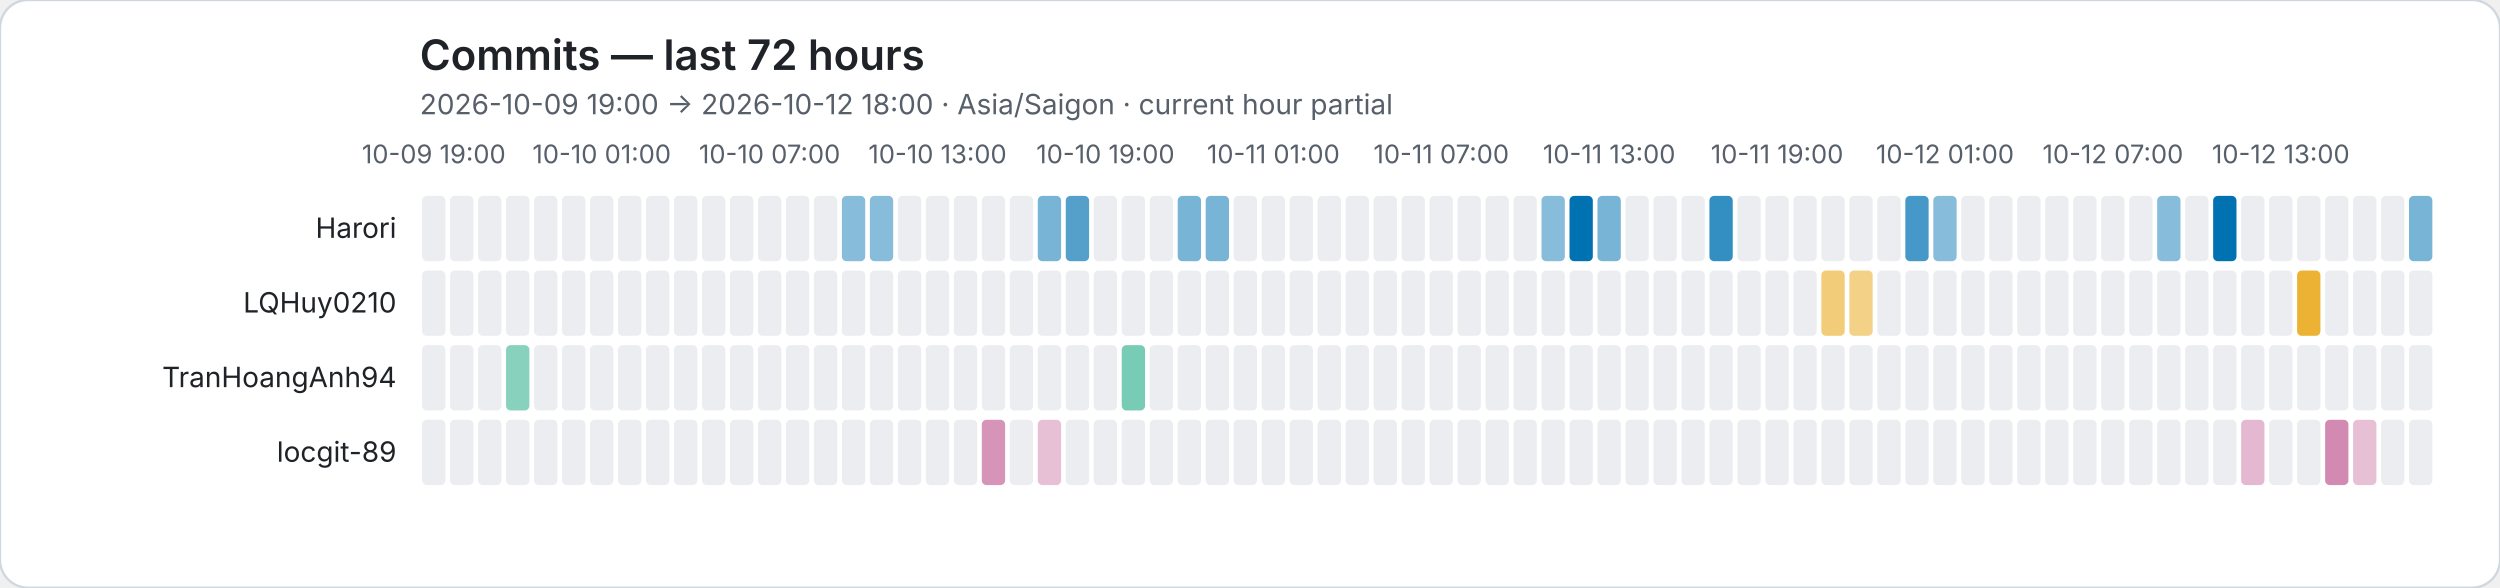
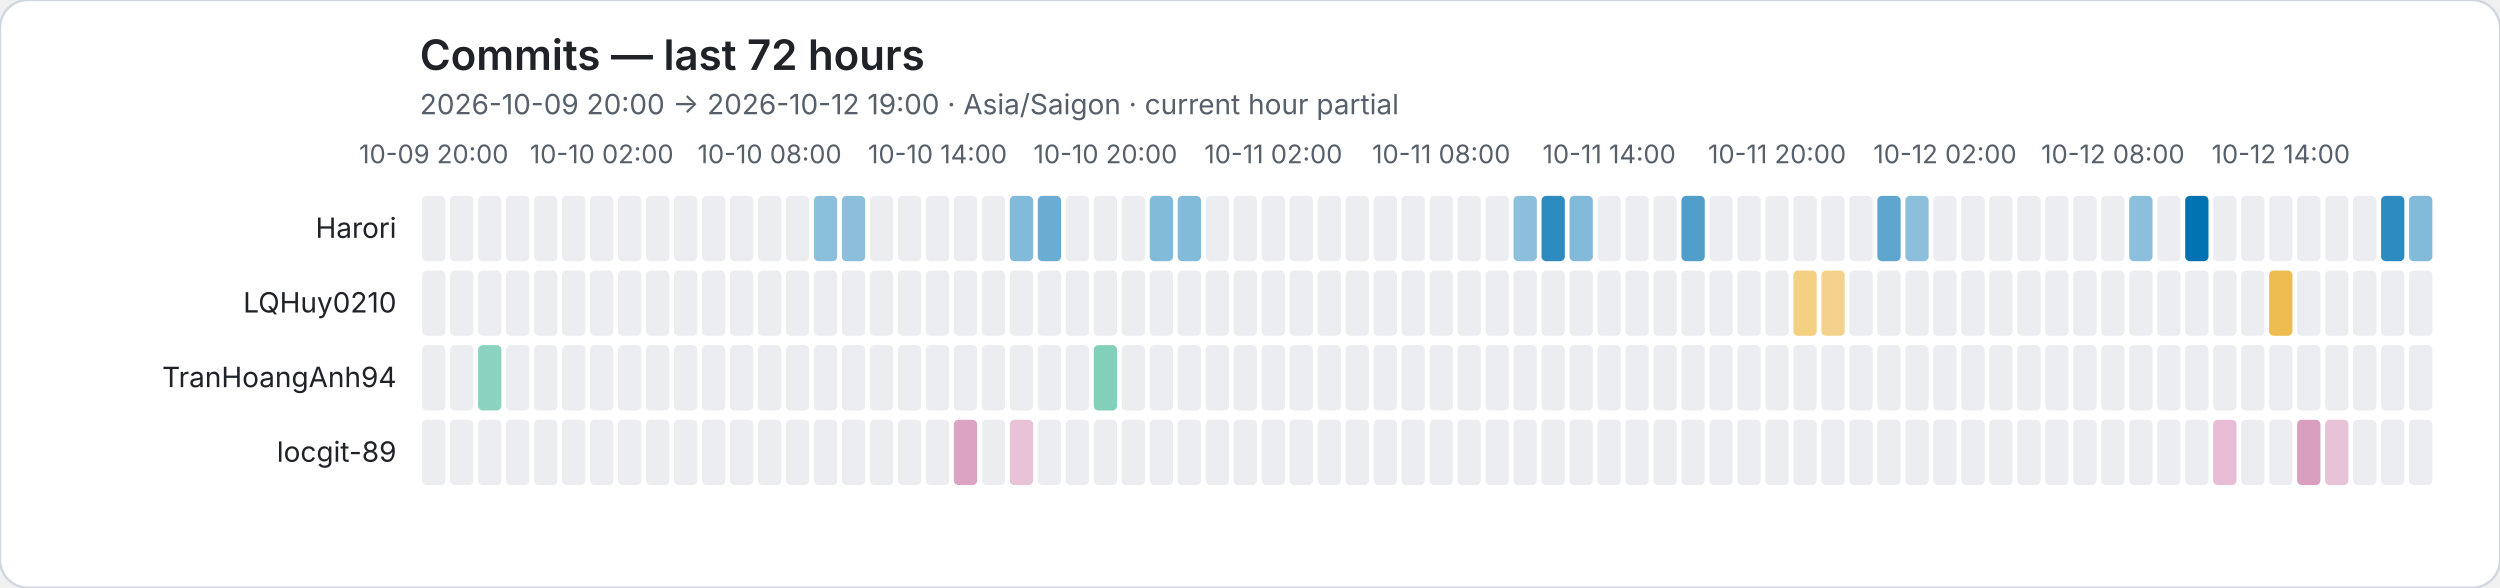
<svg xmlns="http://www.w3.org/2000/svg" role="img" viewBox="0 0 1072 252">
  <rect width="1072" height="252" rx="12" fill="#ffffff" stroke="#d0d7de" />
  <style>text{font-family:system-ui,-apple-system,BlinkMacSystemFont,"Segoe UI",sans-serif}.axis{fill:#57606a;font-size:11px}.heading{fill:#1f2328;font-size:18px;font-weight:600}.subheading{fill:#57606a;font-size:12px}.name{fill:#1f2328;font-size:12px}</style>
  <text class="heading" x="180" y="30">Commits — last 72 hours</text>
-   <text class="subheading" x="180" y="49">2026-10-09 19:00 → 2026-10-12 18:00 · Asia/Saigon · current hour partial</text>
-   <text class="axis" x="186" y="70" text-anchor="middle">10-09 19:00</text>
-   <text class="axis" x="258" y="70" text-anchor="middle">10-10 01:00</text>
-   <text class="axis" x="330" y="70" text-anchor="middle">10-10 07:00</text>
-   <text class="axis" x="402" y="70" text-anchor="middle">10-10 13:00</text>
-   <text class="axis" x="474" y="70" text-anchor="middle">10-10 19:00</text>
-   <text class="axis" x="546" y="70" text-anchor="middle">10-11 01:00</text>
-   <text class="axis" x="618" y="70" text-anchor="middle">10-11 07:00</text>
-   <text class="axis" x="690" y="70" text-anchor="middle">10-11 13:00</text>
-   <text class="axis" x="762" y="70" text-anchor="middle">10-11 19:00</text>
-   <text class="axis" x="834" y="70" text-anchor="middle">10-12 01:00</text>
-   <text class="axis" x="906" y="70" text-anchor="middle">10-12 07:00</text>
-   <text class="axis" x="978" y="70" text-anchor="middle">10-12 13:00</text>
+   <text class="subheading" x="180" y="49">2026-10-09 20:00 → 2026-10-12 19:00 · Asia/Saigon · current hour partial</text>
+   <text class="axis" x="186" y="70" text-anchor="middle">10-09 20:00</text>
+   <text class="axis" x="258" y="70" text-anchor="middle">10-10 02:00</text>
+   <text class="axis" x="330" y="70" text-anchor="middle">10-10 08:00</text>
+   <text class="axis" x="402" y="70" text-anchor="middle">10-10 14:00</text>
+   <text class="axis" x="474" y="70" text-anchor="middle">10-10 20:00</text>
+   <text class="axis" x="546" y="70" text-anchor="middle">10-11 02:00</text>
+   <text class="axis" x="618" y="70" text-anchor="middle">10-11 08:00</text>
+   <text class="axis" x="690" y="70" text-anchor="middle">10-11 14:00</text>
+   <text class="axis" x="762" y="70" text-anchor="middle">10-11 20:00</text>
+   <text class="axis" x="834" y="70" text-anchor="middle">10-12 02:00</text>
+   <text class="axis" x="906" y="70" text-anchor="middle">10-12 08:00</text>
+   <text class="axis" x="978" y="70" text-anchor="middle">10-12 14:00</text>
  <text class="name" x="170" y="102" text-anchor="end">Harori</text>
  <rect data-hour="0" x="181" y="84" width="10" height="28" rx="2" fill="#ebedf0" />
  <rect data-hour="1" x="193" y="84" width="10" height="28" rx="2" fill="#ebedf0" />
  <rect data-hour="2" x="205" y="84" width="10" height="28" rx="2" fill="#ebedf0" />
  <rect data-hour="3" x="217" y="84" width="10" height="28" rx="2" fill="#ebedf0" />
  <rect data-hour="4" x="229" y="84" width="10" height="28" rx="2" fill="#ebedf0" />
  <rect data-hour="5" x="241" y="84" width="10" height="28" rx="2" fill="#ebedf0" />
  <rect data-hour="6" x="253" y="84" width="10" height="28" rx="2" fill="#ebedf0" />
  <rect data-hour="7" x="265" y="84" width="10" height="28" rx="2" fill="#ebedf0" />
  <rect data-hour="8" x="277" y="84" width="10" height="28" rx="2" fill="#ebedf0" />
  <rect data-hour="9" x="289" y="84" width="10" height="28" rx="2" fill="#ebedf0" />
  <rect data-hour="10" x="301" y="84" width="10" height="28" rx="2" fill="#ebedf0" />
  <rect data-hour="11" x="313" y="84" width="10" height="28" rx="2" fill="#ebedf0" />
  <rect data-hour="12" x="325" y="84" width="10" height="28" rx="2" fill="#ebedf0" />
  <rect data-hour="13" x="337" y="84" width="10" height="28" rx="2" fill="#ebedf0" />
-   <rect data-hour="14" x="349" y="84" width="10" height="28" rx="2" fill="#ebedf0" />
-   <rect data-hour="15" x="361" y="84" width="10" height="28" rx="2" fill="rgba(0, 114, 178, 0.47)" />
-   <rect data-hour="16" x="373" y="84" width="10" height="28" rx="2" fill="rgba(0, 114, 178, 0.47)" />
+   <rect data-hour="14" x="349" y="84" width="10" height="28" rx="2" fill="rgba(0, 114, 178, 0.45)" />
+   <rect data-hour="15" x="361" y="84" width="10" height="28" rx="2" fill="rgba(0, 114, 178, 0.45)" />
+   <rect data-hour="16" x="373" y="84" width="10" height="28" rx="2" fill="#ebedf0" />
  <rect data-hour="17" x="385" y="84" width="10" height="28" rx="2" fill="#ebedf0" />
  <rect data-hour="18" x="397" y="84" width="10" height="28" rx="2" fill="#ebedf0" />
  <rect data-hour="19" x="409" y="84" width="10" height="28" rx="2" fill="#ebedf0" />
  <rect data-hour="20" x="421" y="84" width="10" height="28" rx="2" fill="#ebedf0" />
-   <rect data-hour="21" x="433" y="84" width="10" height="28" rx="2" fill="#ebedf0" />
-   <rect data-hour="22" x="445" y="84" width="10" height="28" rx="2" fill="rgba(0, 114, 178, 0.53)" />
-   <rect data-hour="23" x="457" y="84" width="10" height="28" rx="2" fill="rgba(0, 114, 178, 0.67)" />
+   <rect data-hour="21" x="433" y="84" width="10" height="28" rx="2" fill="rgba(0, 114, 178, 0.49)" />
+   <rect data-hour="22" x="445" y="84" width="10" height="28" rx="2" fill="rgba(0, 114, 178, 0.58)" />
+   <rect data-hour="23" x="457" y="84" width="10" height="28" rx="2" fill="#ebedf0" />
  <rect data-hour="24" x="469" y="84" width="10" height="28" rx="2" fill="#ebedf0" />
  <rect data-hour="25" x="481" y="84" width="10" height="28" rx="2" fill="#ebedf0" />
-   <rect data-hour="26" x="493" y="84" width="10" height="28" rx="2" fill="#ebedf0" />
-   <rect data-hour="27" x="505" y="84" width="10" height="28" rx="2" fill="rgba(0, 114, 178, 0.53)" />
-   <rect data-hour="28" x="517" y="84" width="10" height="28" rx="2" fill="rgba(0, 114, 178, 0.53)" />
+   <rect data-hour="26" x="493" y="84" width="10" height="28" rx="2" fill="rgba(0, 114, 178, 0.49)" />
+   <rect data-hour="27" x="505" y="84" width="10" height="28" rx="2" fill="rgba(0, 114, 178, 0.49)" />
+   <rect data-hour="28" x="517" y="84" width="10" height="28" rx="2" fill="#ebedf0" />
  <rect data-hour="29" x="529" y="84" width="10" height="28" rx="2" fill="#ebedf0" />
  <rect data-hour="30" x="541" y="84" width="10" height="28" rx="2" fill="#ebedf0" />
  <rect data-hour="31" x="553" y="84" width="10" height="28" rx="2" fill="#ebedf0" />
  <rect data-hour="32" x="565" y="84" width="10" height="28" rx="2" fill="#ebedf0" />
  <rect data-hour="33" x="577" y="84" width="10" height="28" rx="2" fill="#ebedf0" />
  <rect data-hour="34" x="589" y="84" width="10" height="28" rx="2" fill="#ebedf0" />
  <rect data-hour="35" x="601" y="84" width="10" height="28" rx="2" fill="#ebedf0" />
  <rect data-hour="36" x="613" y="84" width="10" height="28" rx="2" fill="#ebedf0" />
  <rect data-hour="37" x="625" y="84" width="10" height="28" rx="2" fill="#ebedf0" />
  <rect data-hour="38" x="637" y="84" width="10" height="28" rx="2" fill="#ebedf0" />
-   <rect data-hour="39" x="649" y="84" width="10" height="28" rx="2" fill="#ebedf0" />
-   <rect data-hour="40" x="661" y="84" width="10" height="28" rx="2" fill="rgba(0, 114, 178, 0.47)" />
-   <rect data-hour="41" x="673" y="84" width="10" height="28" rx="2" fill="rgba(0, 114, 178, 1.00)" />
-   <rect data-hour="42" x="685" y="84" width="10" height="28" rx="2" fill="rgba(0, 114, 178, 0.53)" />
+   <rect data-hour="39" x="649" y="84" width="10" height="28" rx="2" fill="rgba(0, 114, 178, 0.45)" />
+   <rect data-hour="40" x="661" y="84" width="10" height="28" rx="2" fill="rgba(0, 114, 178, 0.82)" />
+   <rect data-hour="41" x="673" y="84" width="10" height="28" rx="2" fill="rgba(0, 114, 178, 0.49)" />
+   <rect data-hour="42" x="685" y="84" width="10" height="28" rx="2" fill="#ebedf0" />
  <rect data-hour="43" x="697" y="84" width="10" height="28" rx="2" fill="#ebedf0" />
  <rect data-hour="44" x="709" y="84" width="10" height="28" rx="2" fill="#ebedf0" />
-   <rect data-hour="45" x="721" y="84" width="10" height="28" rx="2" fill="#ebedf0" />
-   <rect data-hour="46" x="733" y="84" width="10" height="28" rx="2" fill="rgba(0, 114, 178, 0.80)" />
+   <rect data-hour="45" x="721" y="84" width="10" height="28" rx="2" fill="rgba(0, 114, 178, 0.68)" />
+   <rect data-hour="46" x="733" y="84" width="10" height="28" rx="2" fill="#ebedf0" />
  <rect data-hour="47" x="745" y="84" width="10" height="28" rx="2" fill="#ebedf0" />
  <rect data-hour="48" x="757" y="84" width="10" height="28" rx="2" fill="#ebedf0" />
  <rect data-hour="49" x="769" y="84" width="10" height="28" rx="2" fill="#ebedf0" />
  <rect data-hour="50" x="781" y="84" width="10" height="28" rx="2" fill="#ebedf0" />
  <rect data-hour="51" x="793" y="84" width="10" height="28" rx="2" fill="#ebedf0" />
-   <rect data-hour="52" x="805" y="84" width="10" height="28" rx="2" fill="#ebedf0" />
-   <rect data-hour="53" x="817" y="84" width="10" height="28" rx="2" fill="rgba(0, 114, 178, 0.73)" />
-   <rect data-hour="54" x="829" y="84" width="10" height="28" rx="2" fill="rgba(0, 114, 178, 0.47)" />
+   <rect data-hour="52" x="805" y="84" width="10" height="28" rx="2" fill="rgba(0, 114, 178, 0.63)" />
+   <rect data-hour="53" x="817" y="84" width="10" height="28" rx="2" fill="rgba(0, 114, 178, 0.45)" />
+   <rect data-hour="54" x="829" y="84" width="10" height="28" rx="2" fill="#ebedf0" />
  <rect data-hour="55" x="841" y="84" width="10" height="28" rx="2" fill="#ebedf0" />
  <rect data-hour="56" x="853" y="84" width="10" height="28" rx="2" fill="#ebedf0" />
  <rect data-hour="57" x="865" y="84" width="10" height="28" rx="2" fill="#ebedf0" />
  <rect data-hour="58" x="877" y="84" width="10" height="28" rx="2" fill="#ebedf0" />
  <rect data-hour="59" x="889" y="84" width="10" height="28" rx="2" fill="#ebedf0" />
  <rect data-hour="60" x="901" y="84" width="10" height="28" rx="2" fill="#ebedf0" />
-   <rect data-hour="61" x="913" y="84" width="10" height="28" rx="2" fill="#ebedf0" />
-   <rect data-hour="62" x="925" y="84" width="10" height="28" rx="2" fill="rgba(0, 114, 178, 0.47)" />
-   <rect data-hour="63" x="937" y="84" width="10" height="28" rx="2" fill="#ebedf0" />
-   <rect data-hour="64" x="949" y="84" width="10" height="28" rx="2" fill="rgba(0, 114, 178, 1.00)" />
+   <rect data-hour="61" x="913" y="84" width="10" height="28" rx="2" fill="rgba(0, 114, 178, 0.45)" />
+   <rect data-hour="62" x="925" y="84" width="10" height="28" rx="2" fill="#ebedf0" />
+   <rect data-hour="63" x="937" y="84" width="10" height="28" rx="2" fill="rgba(0, 114, 178, 1.00)" />
+   <rect data-hour="64" x="949" y="84" width="10" height="28" rx="2" fill="#ebedf0" />
  <rect data-hour="65" x="961" y="84" width="10" height="28" rx="2" fill="#ebedf0" />
  <rect data-hour="66" x="973" y="84" width="10" height="28" rx="2" fill="#ebedf0" />
  <rect data-hour="67" x="985" y="84" width="10" height="28" rx="2" fill="#ebedf0" />
  <rect data-hour="68" x="997" y="84" width="10" height="28" rx="2" fill="#ebedf0" />
  <rect data-hour="69" x="1009" y="84" width="10" height="28" rx="2" fill="#ebedf0" />
-   <rect data-hour="70" x="1021" y="84" width="10" height="28" rx="2" fill="#ebedf0" />
-   <rect data-hour="71" x="1033" y="84" width="10" height="28" rx="2" fill="rgba(0, 114, 178, 0.53)" />
+   <rect data-hour="70" x="1021" y="84" width="10" height="28" rx="2" fill="rgba(0, 114, 178, 0.82)" />
+   <rect data-hour="71" x="1033" y="84" width="10" height="28" rx="2" fill="rgba(0, 114, 178, 0.49)" />
  <text class="name" x="170" y="134" text-anchor="end">LQHuy0210</text>
  <rect data-hour="0" x="181" y="116" width="10" height="28" rx="2" fill="#ebedf0" />
  <rect data-hour="1" x="193" y="116" width="10" height="28" rx="2" fill="#ebedf0" />
  <rect data-hour="2" x="205" y="116" width="10" height="28" rx="2" fill="#ebedf0" />
  <rect data-hour="3" x="217" y="116" width="10" height="28" rx="2" fill="#ebedf0" />
  <rect data-hour="4" x="229" y="116" width="10" height="28" rx="2" fill="#ebedf0" />
  <rect data-hour="5" x="241" y="116" width="10" height="28" rx="2" fill="#ebedf0" />
  <rect data-hour="6" x="253" y="116" width="10" height="28" rx="2" fill="#ebedf0" />
  <rect data-hour="7" x="265" y="116" width="10" height="28" rx="2" fill="#ebedf0" />
  <rect data-hour="8" x="277" y="116" width="10" height="28" rx="2" fill="#ebedf0" />
  <rect data-hour="9" x="289" y="116" width="10" height="28" rx="2" fill="#ebedf0" />
  <rect data-hour="10" x="301" y="116" width="10" height="28" rx="2" fill="#ebedf0" />
  <rect data-hour="11" x="313" y="116" width="10" height="28" rx="2" fill="#ebedf0" />
  <rect data-hour="12" x="325" y="116" width="10" height="28" rx="2" fill="#ebedf0" />
  <rect data-hour="13" x="337" y="116" width="10" height="28" rx="2" fill="#ebedf0" />
  <rect data-hour="14" x="349" y="116" width="10" height="28" rx="2" fill="#ebedf0" />
  <rect data-hour="15" x="361" y="116" width="10" height="28" rx="2" fill="#ebedf0" />
  <rect data-hour="16" x="373" y="116" width="10" height="28" rx="2" fill="#ebedf0" />
  <rect data-hour="17" x="385" y="116" width="10" height="28" rx="2" fill="#ebedf0" />
  <rect data-hour="18" x="397" y="116" width="10" height="28" rx="2" fill="#ebedf0" />
  <rect data-hour="19" x="409" y="116" width="10" height="28" rx="2" fill="#ebedf0" />
  <rect data-hour="20" x="421" y="116" width="10" height="28" rx="2" fill="#ebedf0" />
  <rect data-hour="21" x="433" y="116" width="10" height="28" rx="2" fill="#ebedf0" />
  <rect data-hour="22" x="445" y="116" width="10" height="28" rx="2" fill="#ebedf0" />
  <rect data-hour="23" x="457" y="116" width="10" height="28" rx="2" fill="#ebedf0" />
  <rect data-hour="24" x="469" y="116" width="10" height="28" rx="2" fill="#ebedf0" />
  <rect data-hour="25" x="481" y="116" width="10" height="28" rx="2" fill="#ebedf0" />
  <rect data-hour="26" x="493" y="116" width="10" height="28" rx="2" fill="#ebedf0" />
  <rect data-hour="27" x="505" y="116" width="10" height="28" rx="2" fill="#ebedf0" />
  <rect data-hour="28" x="517" y="116" width="10" height="28" rx="2" fill="#ebedf0" />
  <rect data-hour="29" x="529" y="116" width="10" height="28" rx="2" fill="#ebedf0" />
  <rect data-hour="30" x="541" y="116" width="10" height="28" rx="2" fill="#ebedf0" />
  <rect data-hour="31" x="553" y="116" width="10" height="28" rx="2" fill="#ebedf0" />
  <rect data-hour="32" x="565" y="116" width="10" height="28" rx="2" fill="#ebedf0" />
  <rect data-hour="33" x="577" y="116" width="10" height="28" rx="2" fill="#ebedf0" />
  <rect data-hour="34" x="589" y="116" width="10" height="28" rx="2" fill="#ebedf0" />
  <rect data-hour="35" x="601" y="116" width="10" height="28" rx="2" fill="#ebedf0" />
  <rect data-hour="36" x="613" y="116" width="10" height="28" rx="2" fill="#ebedf0" />
  <rect data-hour="37" x="625" y="116" width="10" height="28" rx="2" fill="#ebedf0" />
  <rect data-hour="38" x="637" y="116" width="10" height="28" rx="2" fill="#ebedf0" />
  <rect data-hour="39" x="649" y="116" width="10" height="28" rx="2" fill="#ebedf0" />
  <rect data-hour="40" x="661" y="116" width="10" height="28" rx="2" fill="#ebedf0" />
  <rect data-hour="41" x="673" y="116" width="10" height="28" rx="2" fill="#ebedf0" />
  <rect data-hour="42" x="685" y="116" width="10" height="28" rx="2" fill="#ebedf0" />
  <rect data-hour="43" x="697" y="116" width="10" height="28" rx="2" fill="#ebedf0" />
  <rect data-hour="44" x="709" y="116" width="10" height="28" rx="2" fill="#ebedf0" />
  <rect data-hour="45" x="721" y="116" width="10" height="28" rx="2" fill="#ebedf0" />
  <rect data-hour="46" x="733" y="116" width="10" height="28" rx="2" fill="#ebedf0" />
  <rect data-hour="47" x="745" y="116" width="10" height="28" rx="2" fill="#ebedf0" />
  <rect data-hour="48" x="757" y="116" width="10" height="28" rx="2" fill="#ebedf0" />
-   <rect data-hour="49" x="769" y="116" width="10" height="28" rx="2" fill="#ebedf0" />
-   <rect data-hour="50" x="781" y="116" width="10" height="28" rx="2" fill="rgba(230, 159, 0, 0.53)" />
-   <rect data-hour="51" x="793" y="116" width="10" height="28" rx="2" fill="rgba(230, 159, 0, 0.47)" />
+   <rect data-hour="49" x="769" y="116" width="10" height="28" rx="2" fill="rgba(230, 159, 0, 0.49)" />
+   <rect data-hour="50" x="781" y="116" width="10" height="28" rx="2" fill="rgba(230, 159, 0, 0.45)" />
+   <rect data-hour="51" x="793" y="116" width="10" height="28" rx="2" fill="#ebedf0" />
  <rect data-hour="52" x="805" y="116" width="10" height="28" rx="2" fill="#ebedf0" />
  <rect data-hour="53" x="817" y="116" width="10" height="28" rx="2" fill="#ebedf0" />
  <rect data-hour="54" x="829" y="116" width="10" height="28" rx="2" fill="#ebedf0" />
  <rect data-hour="55" x="841" y="116" width="10" height="28" rx="2" fill="#ebedf0" />
  <rect data-hour="56" x="853" y="116" width="10" height="28" rx="2" fill="#ebedf0" />
  <rect data-hour="57" x="865" y="116" width="10" height="28" rx="2" fill="#ebedf0" />
  <rect data-hour="58" x="877" y="116" width="10" height="28" rx="2" fill="#ebedf0" />
  <rect data-hour="59" x="889" y="116" width="10" height="28" rx="2" fill="#ebedf0" />
  <rect data-hour="60" x="901" y="116" width="10" height="28" rx="2" fill="#ebedf0" />
  <rect data-hour="61" x="913" y="116" width="10" height="28" rx="2" fill="#ebedf0" />
  <rect data-hour="62" x="925" y="116" width="10" height="28" rx="2" fill="#ebedf0" />
  <rect data-hour="63" x="937" y="116" width="10" height="28" rx="2" fill="#ebedf0" />
  <rect data-hour="64" x="949" y="116" width="10" height="28" rx="2" fill="#ebedf0" />
  <rect data-hour="65" x="961" y="116" width="10" height="28" rx="2" fill="#ebedf0" />
-   <rect data-hour="66" x="973" y="116" width="10" height="28" rx="2" fill="#ebedf0" />
-   <rect data-hour="67" x="985" y="116" width="10" height="28" rx="2" fill="rgba(230, 159, 0, 0.80)" />
+   <rect data-hour="66" x="973" y="116" width="10" height="28" rx="2" fill="rgba(230, 159, 0, 0.68)" />
+   <rect data-hour="67" x="985" y="116" width="10" height="28" rx="2" fill="#ebedf0" />
  <rect data-hour="68" x="997" y="116" width="10" height="28" rx="2" fill="#ebedf0" />
  <rect data-hour="69" x="1009" y="116" width="10" height="28" rx="2" fill="#ebedf0" />
  <rect data-hour="70" x="1021" y="116" width="10" height="28" rx="2" fill="#ebedf0" />
  <rect data-hour="71" x="1033" y="116" width="10" height="28" rx="2" fill="#ebedf0" />
  <text class="name" x="170" y="166" text-anchor="end">TranHoangAnh94</text>
  <rect data-hour="0" x="181" y="148" width="10" height="28" rx="2" fill="#ebedf0" />
  <rect data-hour="1" x="193" y="148" width="10" height="28" rx="2" fill="#ebedf0" />
-   <rect data-hour="2" x="205" y="148" width="10" height="28" rx="2" fill="#ebedf0" />
-   <rect data-hour="3" x="217" y="148" width="10" height="28" rx="2" fill="rgba(0, 158, 115, 0.47)" />
+   <rect data-hour="2" x="205" y="148" width="10" height="28" rx="2" fill="rgba(0, 158, 115, 0.45)" />
+   <rect data-hour="3" x="217" y="148" width="10" height="28" rx="2" fill="#ebedf0" />
  <rect data-hour="4" x="229" y="148" width="10" height="28" rx="2" fill="#ebedf0" />
  <rect data-hour="5" x="241" y="148" width="10" height="28" rx="2" fill="#ebedf0" />
  <rect data-hour="6" x="253" y="148" width="10" height="28" rx="2" fill="#ebedf0" />
  <rect data-hour="7" x="265" y="148" width="10" height="28" rx="2" fill="#ebedf0" />
  <rect data-hour="8" x="277" y="148" width="10" height="28" rx="2" fill="#ebedf0" />
  <rect data-hour="9" x="289" y="148" width="10" height="28" rx="2" fill="#ebedf0" />
  <rect data-hour="10" x="301" y="148" width="10" height="28" rx="2" fill="#ebedf0" />
  <rect data-hour="11" x="313" y="148" width="10" height="28" rx="2" fill="#ebedf0" />
  <rect data-hour="12" x="325" y="148" width="10" height="28" rx="2" fill="#ebedf0" />
  <rect data-hour="13" x="337" y="148" width="10" height="28" rx="2" fill="#ebedf0" />
  <rect data-hour="14" x="349" y="148" width="10" height="28" rx="2" fill="#ebedf0" />
  <rect data-hour="15" x="361" y="148" width="10" height="28" rx="2" fill="#ebedf0" />
  <rect data-hour="16" x="373" y="148" width="10" height="28" rx="2" fill="#ebedf0" />
  <rect data-hour="17" x="385" y="148" width="10" height="28" rx="2" fill="#ebedf0" />
  <rect data-hour="18" x="397" y="148" width="10" height="28" rx="2" fill="#ebedf0" />
  <rect data-hour="19" x="409" y="148" width="10" height="28" rx="2" fill="#ebedf0" />
  <rect data-hour="20" x="421" y="148" width="10" height="28" rx="2" fill="#ebedf0" />
  <rect data-hour="21" x="433" y="148" width="10" height="28" rx="2" fill="#ebedf0" />
  <rect data-hour="22" x="445" y="148" width="10" height="28" rx="2" fill="#ebedf0" />
  <rect data-hour="23" x="457" y="148" width="10" height="28" rx="2" fill="#ebedf0" />
-   <rect data-hour="24" x="469" y="148" width="10" height="28" rx="2" fill="#ebedf0" />
-   <rect data-hour="25" x="481" y="148" width="10" height="28" rx="2" fill="rgba(0, 158, 115, 0.53)" />
+   <rect data-hour="24" x="469" y="148" width="10" height="28" rx="2" fill="rgba(0, 158, 115, 0.49)" />
+   <rect data-hour="25" x="481" y="148" width="10" height="28" rx="2" fill="#ebedf0" />
  <rect data-hour="26" x="493" y="148" width="10" height="28" rx="2" fill="#ebedf0" />
  <rect data-hour="27" x="505" y="148" width="10" height="28" rx="2" fill="#ebedf0" />
  <rect data-hour="28" x="517" y="148" width="10" height="28" rx="2" fill="#ebedf0" />
  <rect data-hour="29" x="529" y="148" width="10" height="28" rx="2" fill="#ebedf0" />
  <rect data-hour="30" x="541" y="148" width="10" height="28" rx="2" fill="#ebedf0" />
  <rect data-hour="31" x="553" y="148" width="10" height="28" rx="2" fill="#ebedf0" />
  <rect data-hour="32" x="565" y="148" width="10" height="28" rx="2" fill="#ebedf0" />
  <rect data-hour="33" x="577" y="148" width="10" height="28" rx="2" fill="#ebedf0" />
  <rect data-hour="34" x="589" y="148" width="10" height="28" rx="2" fill="#ebedf0" />
  <rect data-hour="35" x="601" y="148" width="10" height="28" rx="2" fill="#ebedf0" />
  <rect data-hour="36" x="613" y="148" width="10" height="28" rx="2" fill="#ebedf0" />
  <rect data-hour="37" x="625" y="148" width="10" height="28" rx="2" fill="#ebedf0" />
  <rect data-hour="38" x="637" y="148" width="10" height="28" rx="2" fill="#ebedf0" />
  <rect data-hour="39" x="649" y="148" width="10" height="28" rx="2" fill="#ebedf0" />
  <rect data-hour="40" x="661" y="148" width="10" height="28" rx="2" fill="#ebedf0" />
  <rect data-hour="41" x="673" y="148" width="10" height="28" rx="2" fill="#ebedf0" />
  <rect data-hour="42" x="685" y="148" width="10" height="28" rx="2" fill="#ebedf0" />
  <rect data-hour="43" x="697" y="148" width="10" height="28" rx="2" fill="#ebedf0" />
  <rect data-hour="44" x="709" y="148" width="10" height="28" rx="2" fill="#ebedf0" />
  <rect data-hour="45" x="721" y="148" width="10" height="28" rx="2" fill="#ebedf0" />
  <rect data-hour="46" x="733" y="148" width="10" height="28" rx="2" fill="#ebedf0" />
  <rect data-hour="47" x="745" y="148" width="10" height="28" rx="2" fill="#ebedf0" />
  <rect data-hour="48" x="757" y="148" width="10" height="28" rx="2" fill="#ebedf0" />
  <rect data-hour="49" x="769" y="148" width="10" height="28" rx="2" fill="#ebedf0" />
  <rect data-hour="50" x="781" y="148" width="10" height="28" rx="2" fill="#ebedf0" />
  <rect data-hour="51" x="793" y="148" width="10" height="28" rx="2" fill="#ebedf0" />
  <rect data-hour="52" x="805" y="148" width="10" height="28" rx="2" fill="#ebedf0" />
  <rect data-hour="53" x="817" y="148" width="10" height="28" rx="2" fill="#ebedf0" />
  <rect data-hour="54" x="829" y="148" width="10" height="28" rx="2" fill="#ebedf0" />
  <rect data-hour="55" x="841" y="148" width="10" height="28" rx="2" fill="#ebedf0" />
  <rect data-hour="56" x="853" y="148" width="10" height="28" rx="2" fill="#ebedf0" />
  <rect data-hour="57" x="865" y="148" width="10" height="28" rx="2" fill="#ebedf0" />
  <rect data-hour="58" x="877" y="148" width="10" height="28" rx="2" fill="#ebedf0" />
  <rect data-hour="59" x="889" y="148" width="10" height="28" rx="2" fill="#ebedf0" />
  <rect data-hour="60" x="901" y="148" width="10" height="28" rx="2" fill="#ebedf0" />
  <rect data-hour="61" x="913" y="148" width="10" height="28" rx="2" fill="#ebedf0" />
  <rect data-hour="62" x="925" y="148" width="10" height="28" rx="2" fill="#ebedf0" />
  <rect data-hour="63" x="937" y="148" width="10" height="28" rx="2" fill="#ebedf0" />
  <rect data-hour="64" x="949" y="148" width="10" height="28" rx="2" fill="#ebedf0" />
  <rect data-hour="65" x="961" y="148" width="10" height="28" rx="2" fill="#ebedf0" />
  <rect data-hour="66" x="973" y="148" width="10" height="28" rx="2" fill="#ebedf0" />
  <rect data-hour="67" x="985" y="148" width="10" height="28" rx="2" fill="#ebedf0" />
  <rect data-hour="68" x="997" y="148" width="10" height="28" rx="2" fill="#ebedf0" />
  <rect data-hour="69" x="1009" y="148" width="10" height="28" rx="2" fill="#ebedf0" />
  <rect data-hour="70" x="1021" y="148" width="10" height="28" rx="2" fill="#ebedf0" />
  <rect data-hour="71" x="1033" y="148" width="10" height="28" rx="2" fill="#ebedf0" />
  <text class="name" x="170" y="198" text-anchor="end">locgit-89</text>
  <rect data-hour="0" x="181" y="180" width="10" height="28" rx="2" fill="#ebedf0" />
  <rect data-hour="1" x="193" y="180" width="10" height="28" rx="2" fill="#ebedf0" />
  <rect data-hour="2" x="205" y="180" width="10" height="28" rx="2" fill="#ebedf0" />
  <rect data-hour="3" x="217" y="180" width="10" height="28" rx="2" fill="#ebedf0" />
  <rect data-hour="4" x="229" y="180" width="10" height="28" rx="2" fill="#ebedf0" />
  <rect data-hour="5" x="241" y="180" width="10" height="28" rx="2" fill="#ebedf0" />
  <rect data-hour="6" x="253" y="180" width="10" height="28" rx="2" fill="#ebedf0" />
  <rect data-hour="7" x="265" y="180" width="10" height="28" rx="2" fill="#ebedf0" />
  <rect data-hour="8" x="277" y="180" width="10" height="28" rx="2" fill="#ebedf0" />
  <rect data-hour="9" x="289" y="180" width="10" height="28" rx="2" fill="#ebedf0" />
  <rect data-hour="10" x="301" y="180" width="10" height="28" rx="2" fill="#ebedf0" />
  <rect data-hour="11" x="313" y="180" width="10" height="28" rx="2" fill="#ebedf0" />
  <rect data-hour="12" x="325" y="180" width="10" height="28" rx="2" fill="#ebedf0" />
  <rect data-hour="13" x="337" y="180" width="10" height="28" rx="2" fill="#ebedf0" />
  <rect data-hour="14" x="349" y="180" width="10" height="28" rx="2" fill="#ebedf0" />
  <rect data-hour="15" x="361" y="180" width="10" height="28" rx="2" fill="#ebedf0" />
  <rect data-hour="16" x="373" y="180" width="10" height="28" rx="2" fill="#ebedf0" />
  <rect data-hour="17" x="385" y="180" width="10" height="28" rx="2" fill="#ebedf0" />
  <rect data-hour="18" x="397" y="180" width="10" height="28" rx="2" fill="#ebedf0" />
-   <rect data-hour="19" x="409" y="180" width="10" height="28" rx="2" fill="#ebedf0" />
-   <rect data-hour="20" x="421" y="180" width="10" height="28" rx="2" fill="rgba(204, 121, 167, 0.80)" />
-   <rect data-hour="21" x="433" y="180" width="10" height="28" rx="2" fill="#ebedf0" />
-   <rect data-hour="22" x="445" y="180" width="10" height="28" rx="2" fill="rgba(204, 121, 167, 0.47)" />
+   <rect data-hour="19" x="409" y="180" width="10" height="28" rx="2" fill="rgba(204, 121, 167, 0.68)" />
+   <rect data-hour="20" x="421" y="180" width="10" height="28" rx="2" fill="#ebedf0" />
+   <rect data-hour="21" x="433" y="180" width="10" height="28" rx="2" fill="rgba(204, 121, 167, 0.45)" />
+   <rect data-hour="22" x="445" y="180" width="10" height="28" rx="2" fill="#ebedf0" />
  <rect data-hour="23" x="457" y="180" width="10" height="28" rx="2" fill="#ebedf0" />
  <rect data-hour="24" x="469" y="180" width="10" height="28" rx="2" fill="#ebedf0" />
  <rect data-hour="25" x="481" y="180" width="10" height="28" rx="2" fill="#ebedf0" />
  <rect data-hour="26" x="493" y="180" width="10" height="28" rx="2" fill="#ebedf0" />
  <rect data-hour="27" x="505" y="180" width="10" height="28" rx="2" fill="#ebedf0" />
  <rect data-hour="28" x="517" y="180" width="10" height="28" rx="2" fill="#ebedf0" />
  <rect data-hour="29" x="529" y="180" width="10" height="28" rx="2" fill="#ebedf0" />
  <rect data-hour="30" x="541" y="180" width="10" height="28" rx="2" fill="#ebedf0" />
  <rect data-hour="31" x="553" y="180" width="10" height="28" rx="2" fill="#ebedf0" />
  <rect data-hour="32" x="565" y="180" width="10" height="28" rx="2" fill="#ebedf0" />
  <rect data-hour="33" x="577" y="180" width="10" height="28" rx="2" fill="#ebedf0" />
  <rect data-hour="34" x="589" y="180" width="10" height="28" rx="2" fill="#ebedf0" />
  <rect data-hour="35" x="601" y="180" width="10" height="28" rx="2" fill="#ebedf0" />
  <rect data-hour="36" x="613" y="180" width="10" height="28" rx="2" fill="#ebedf0" />
  <rect data-hour="37" x="625" y="180" width="10" height="28" rx="2" fill="#ebedf0" />
  <rect data-hour="38" x="637" y="180" width="10" height="28" rx="2" fill="#ebedf0" />
  <rect data-hour="39" x="649" y="180" width="10" height="28" rx="2" fill="#ebedf0" />
  <rect data-hour="40" x="661" y="180" width="10" height="28" rx="2" fill="#ebedf0" />
  <rect data-hour="41" x="673" y="180" width="10" height="28" rx="2" fill="#ebedf0" />
  <rect data-hour="42" x="685" y="180" width="10" height="28" rx="2" fill="#ebedf0" />
  <rect data-hour="43" x="697" y="180" width="10" height="28" rx="2" fill="#ebedf0" />
  <rect data-hour="44" x="709" y="180" width="10" height="28" rx="2" fill="#ebedf0" />
  <rect data-hour="45" x="721" y="180" width="10" height="28" rx="2" fill="#ebedf0" />
  <rect data-hour="46" x="733" y="180" width="10" height="28" rx="2" fill="#ebedf0" />
  <rect data-hour="47" x="745" y="180" width="10" height="28" rx="2" fill="#ebedf0" />
  <rect data-hour="48" x="757" y="180" width="10" height="28" rx="2" fill="#ebedf0" />
  <rect data-hour="49" x="769" y="180" width="10" height="28" rx="2" fill="#ebedf0" />
  <rect data-hour="50" x="781" y="180" width="10" height="28" rx="2" fill="#ebedf0" />
  <rect data-hour="51" x="793" y="180" width="10" height="28" rx="2" fill="#ebedf0" />
  <rect data-hour="52" x="805" y="180" width="10" height="28" rx="2" fill="#ebedf0" />
  <rect data-hour="53" x="817" y="180" width="10" height="28" rx="2" fill="#ebedf0" />
  <rect data-hour="54" x="829" y="180" width="10" height="28" rx="2" fill="#ebedf0" />
  <rect data-hour="55" x="841" y="180" width="10" height="28" rx="2" fill="#ebedf0" />
  <rect data-hour="56" x="853" y="180" width="10" height="28" rx="2" fill="#ebedf0" />
  <rect data-hour="57" x="865" y="180" width="10" height="28" rx="2" fill="#ebedf0" />
  <rect data-hour="58" x="877" y="180" width="10" height="28" rx="2" fill="#ebedf0" />
  <rect data-hour="59" x="889" y="180" width="10" height="28" rx="2" fill="#ebedf0" />
  <rect data-hour="60" x="901" y="180" width="10" height="28" rx="2" fill="#ebedf0" />
  <rect data-hour="61" x="913" y="180" width="10" height="28" rx="2" fill="#ebedf0" />
  <rect data-hour="62" x="925" y="180" width="10" height="28" rx="2" fill="#ebedf0" />
  <rect data-hour="63" x="937" y="180" width="10" height="28" rx="2" fill="#ebedf0" />
-   <rect data-hour="64" x="949" y="180" width="10" height="28" rx="2" fill="#ebedf0" />
-   <rect data-hour="65" x="961" y="180" width="10" height="28" rx="2" fill="rgba(204, 121, 167, 0.53)" />
+   <rect data-hour="64" x="949" y="180" width="10" height="28" rx="2" fill="rgba(204, 121, 167, 0.49)" />
+   <rect data-hour="65" x="961" y="180" width="10" height="28" rx="2" fill="#ebedf0" />
  <rect data-hour="66" x="973" y="180" width="10" height="28" rx="2" fill="#ebedf0" />
-   <rect data-hour="67" x="985" y="180" width="10" height="28" rx="2" fill="#ebedf0" />
-   <rect data-hour="68" x="997" y="180" width="10" height="28" rx="2" fill="rgba(204, 121, 167, 0.87)" />
-   <rect data-hour="69" x="1009" y="180" width="10" height="28" rx="2" fill="rgba(204, 121, 167, 0.47)" />
+   <rect data-hour="67" x="985" y="180" width="10" height="28" rx="2" fill="rgba(204, 121, 167, 0.72)" />
+   <rect data-hour="68" x="997" y="180" width="10" height="28" rx="2" fill="rgba(204, 121, 167, 0.45)" />
+   <rect data-hour="69" x="1009" y="180" width="10" height="28" rx="2" fill="#ebedf0" />
  <rect data-hour="70" x="1021" y="180" width="10" height="28" rx="2" fill="#ebedf0" />
  <rect data-hour="71" x="1033" y="180" width="10" height="28" rx="2" fill="#ebedf0" />
</svg>
